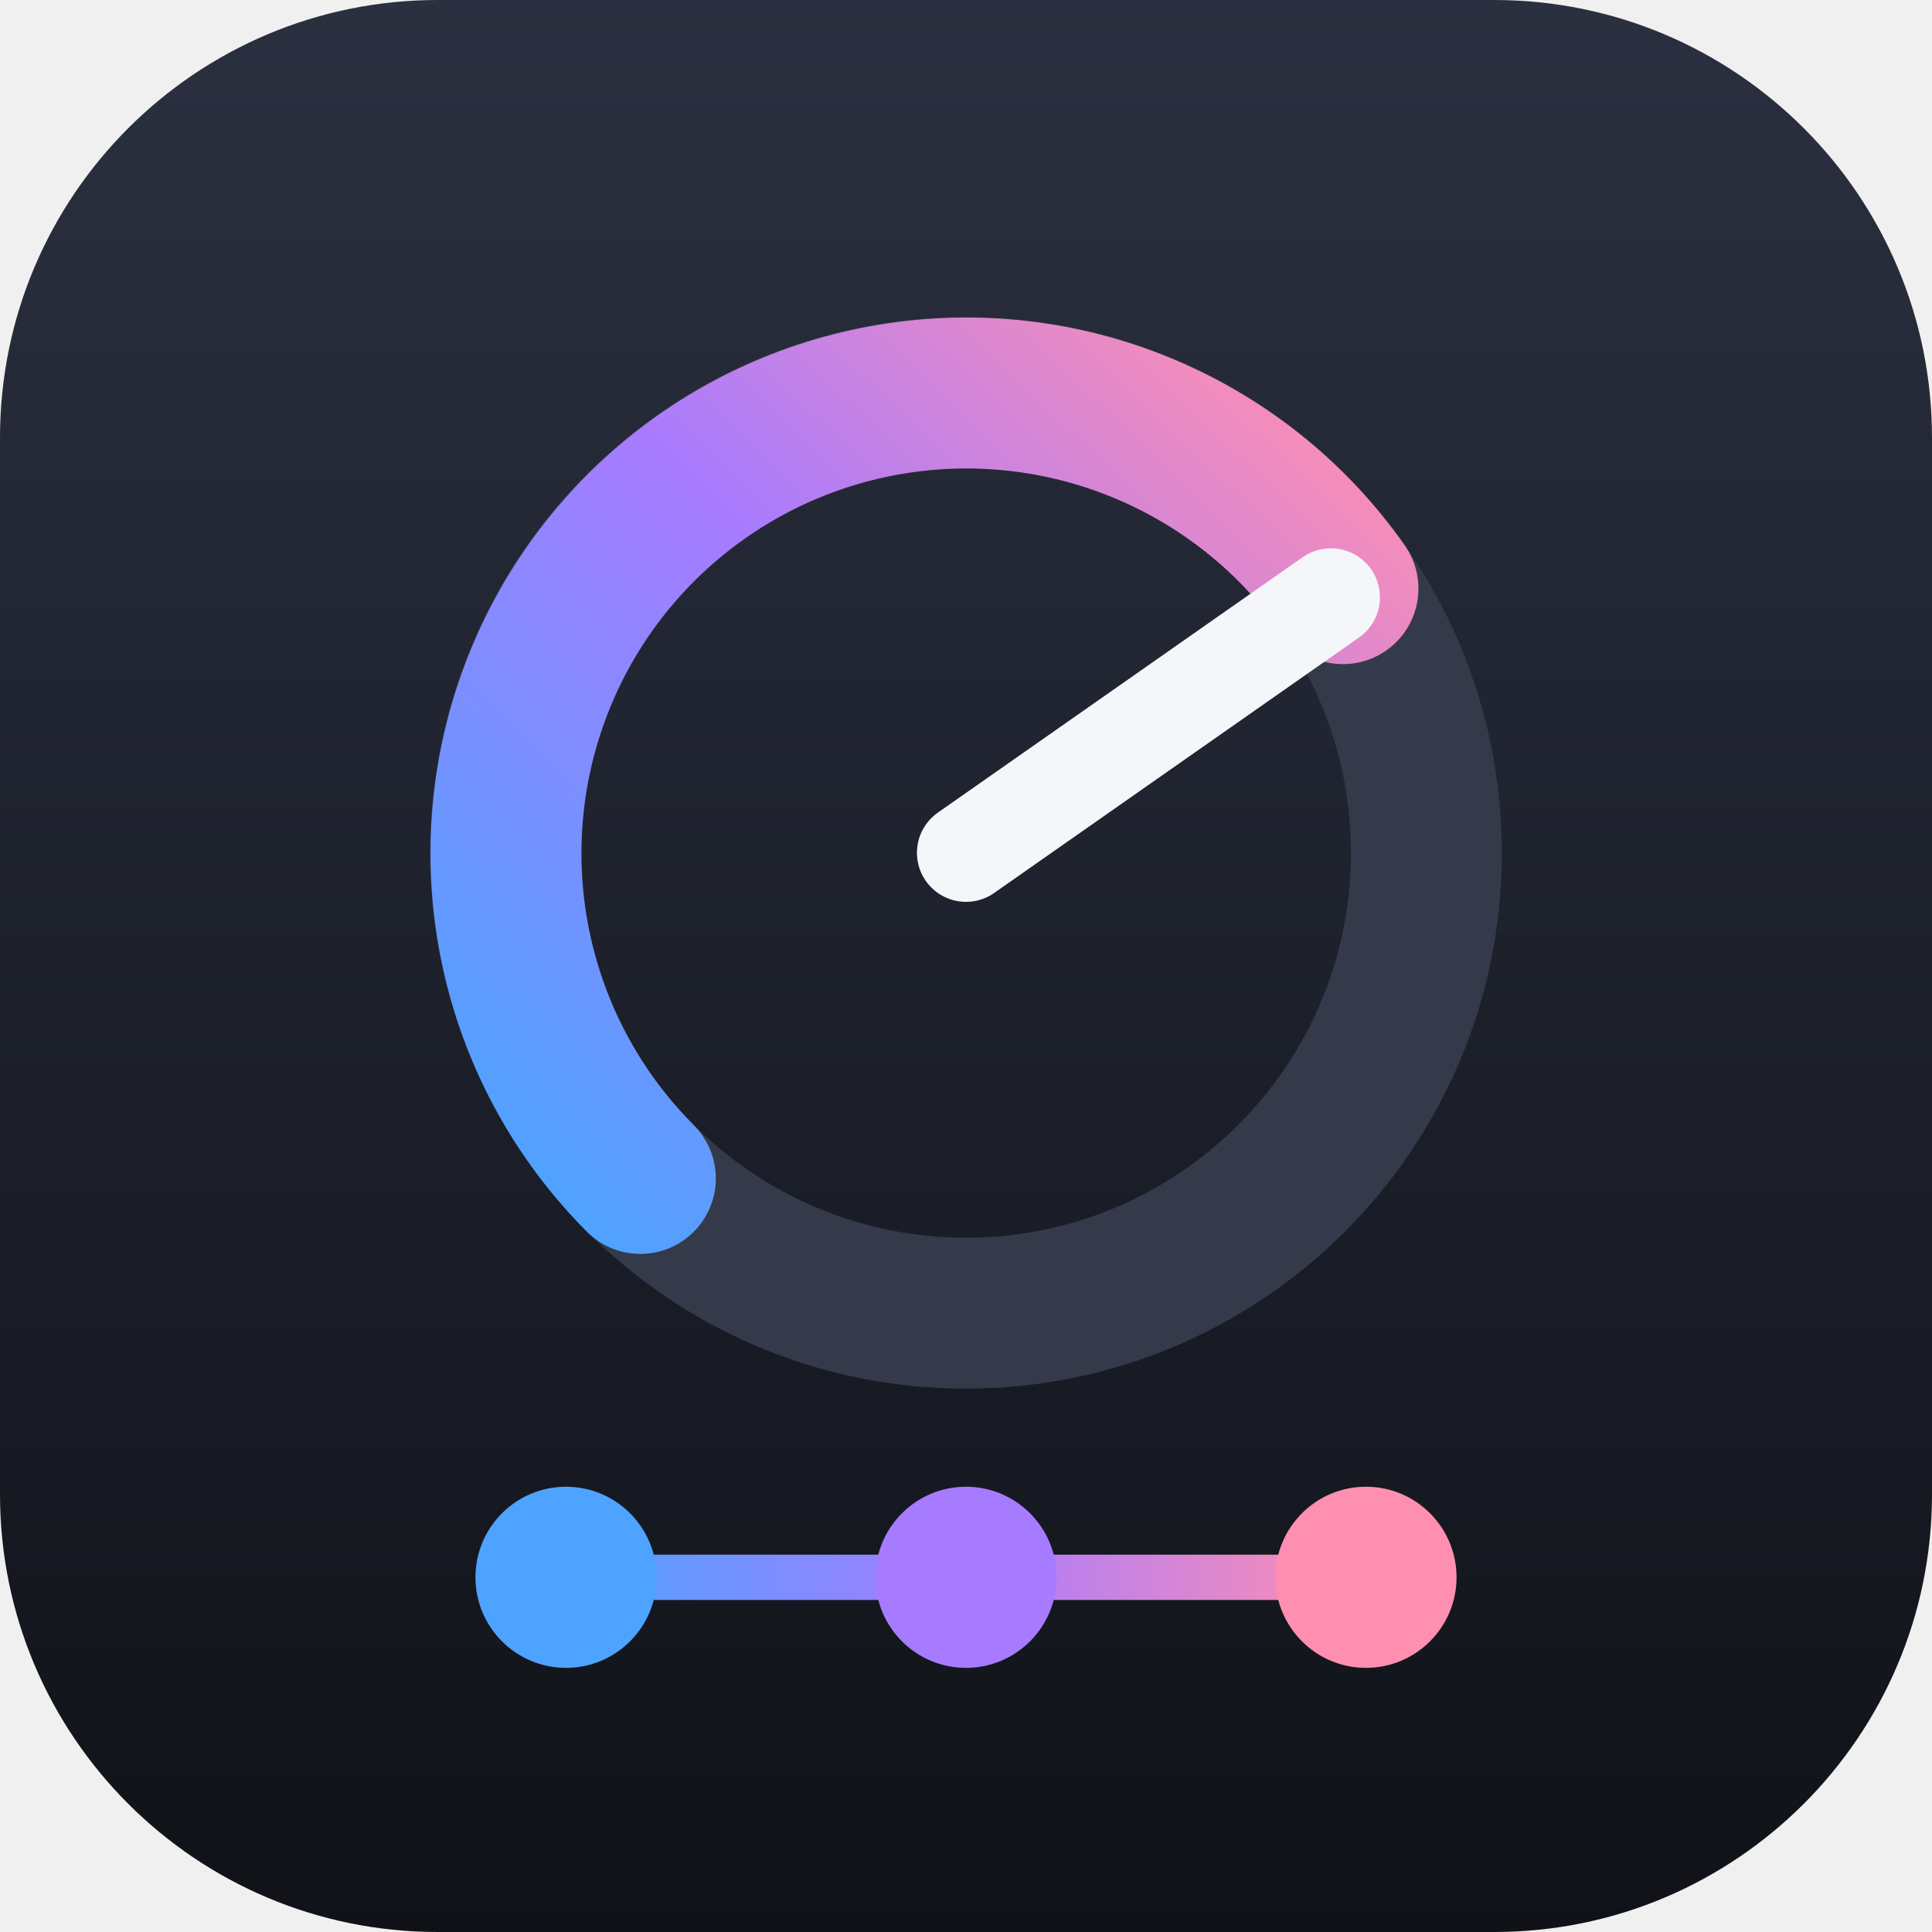
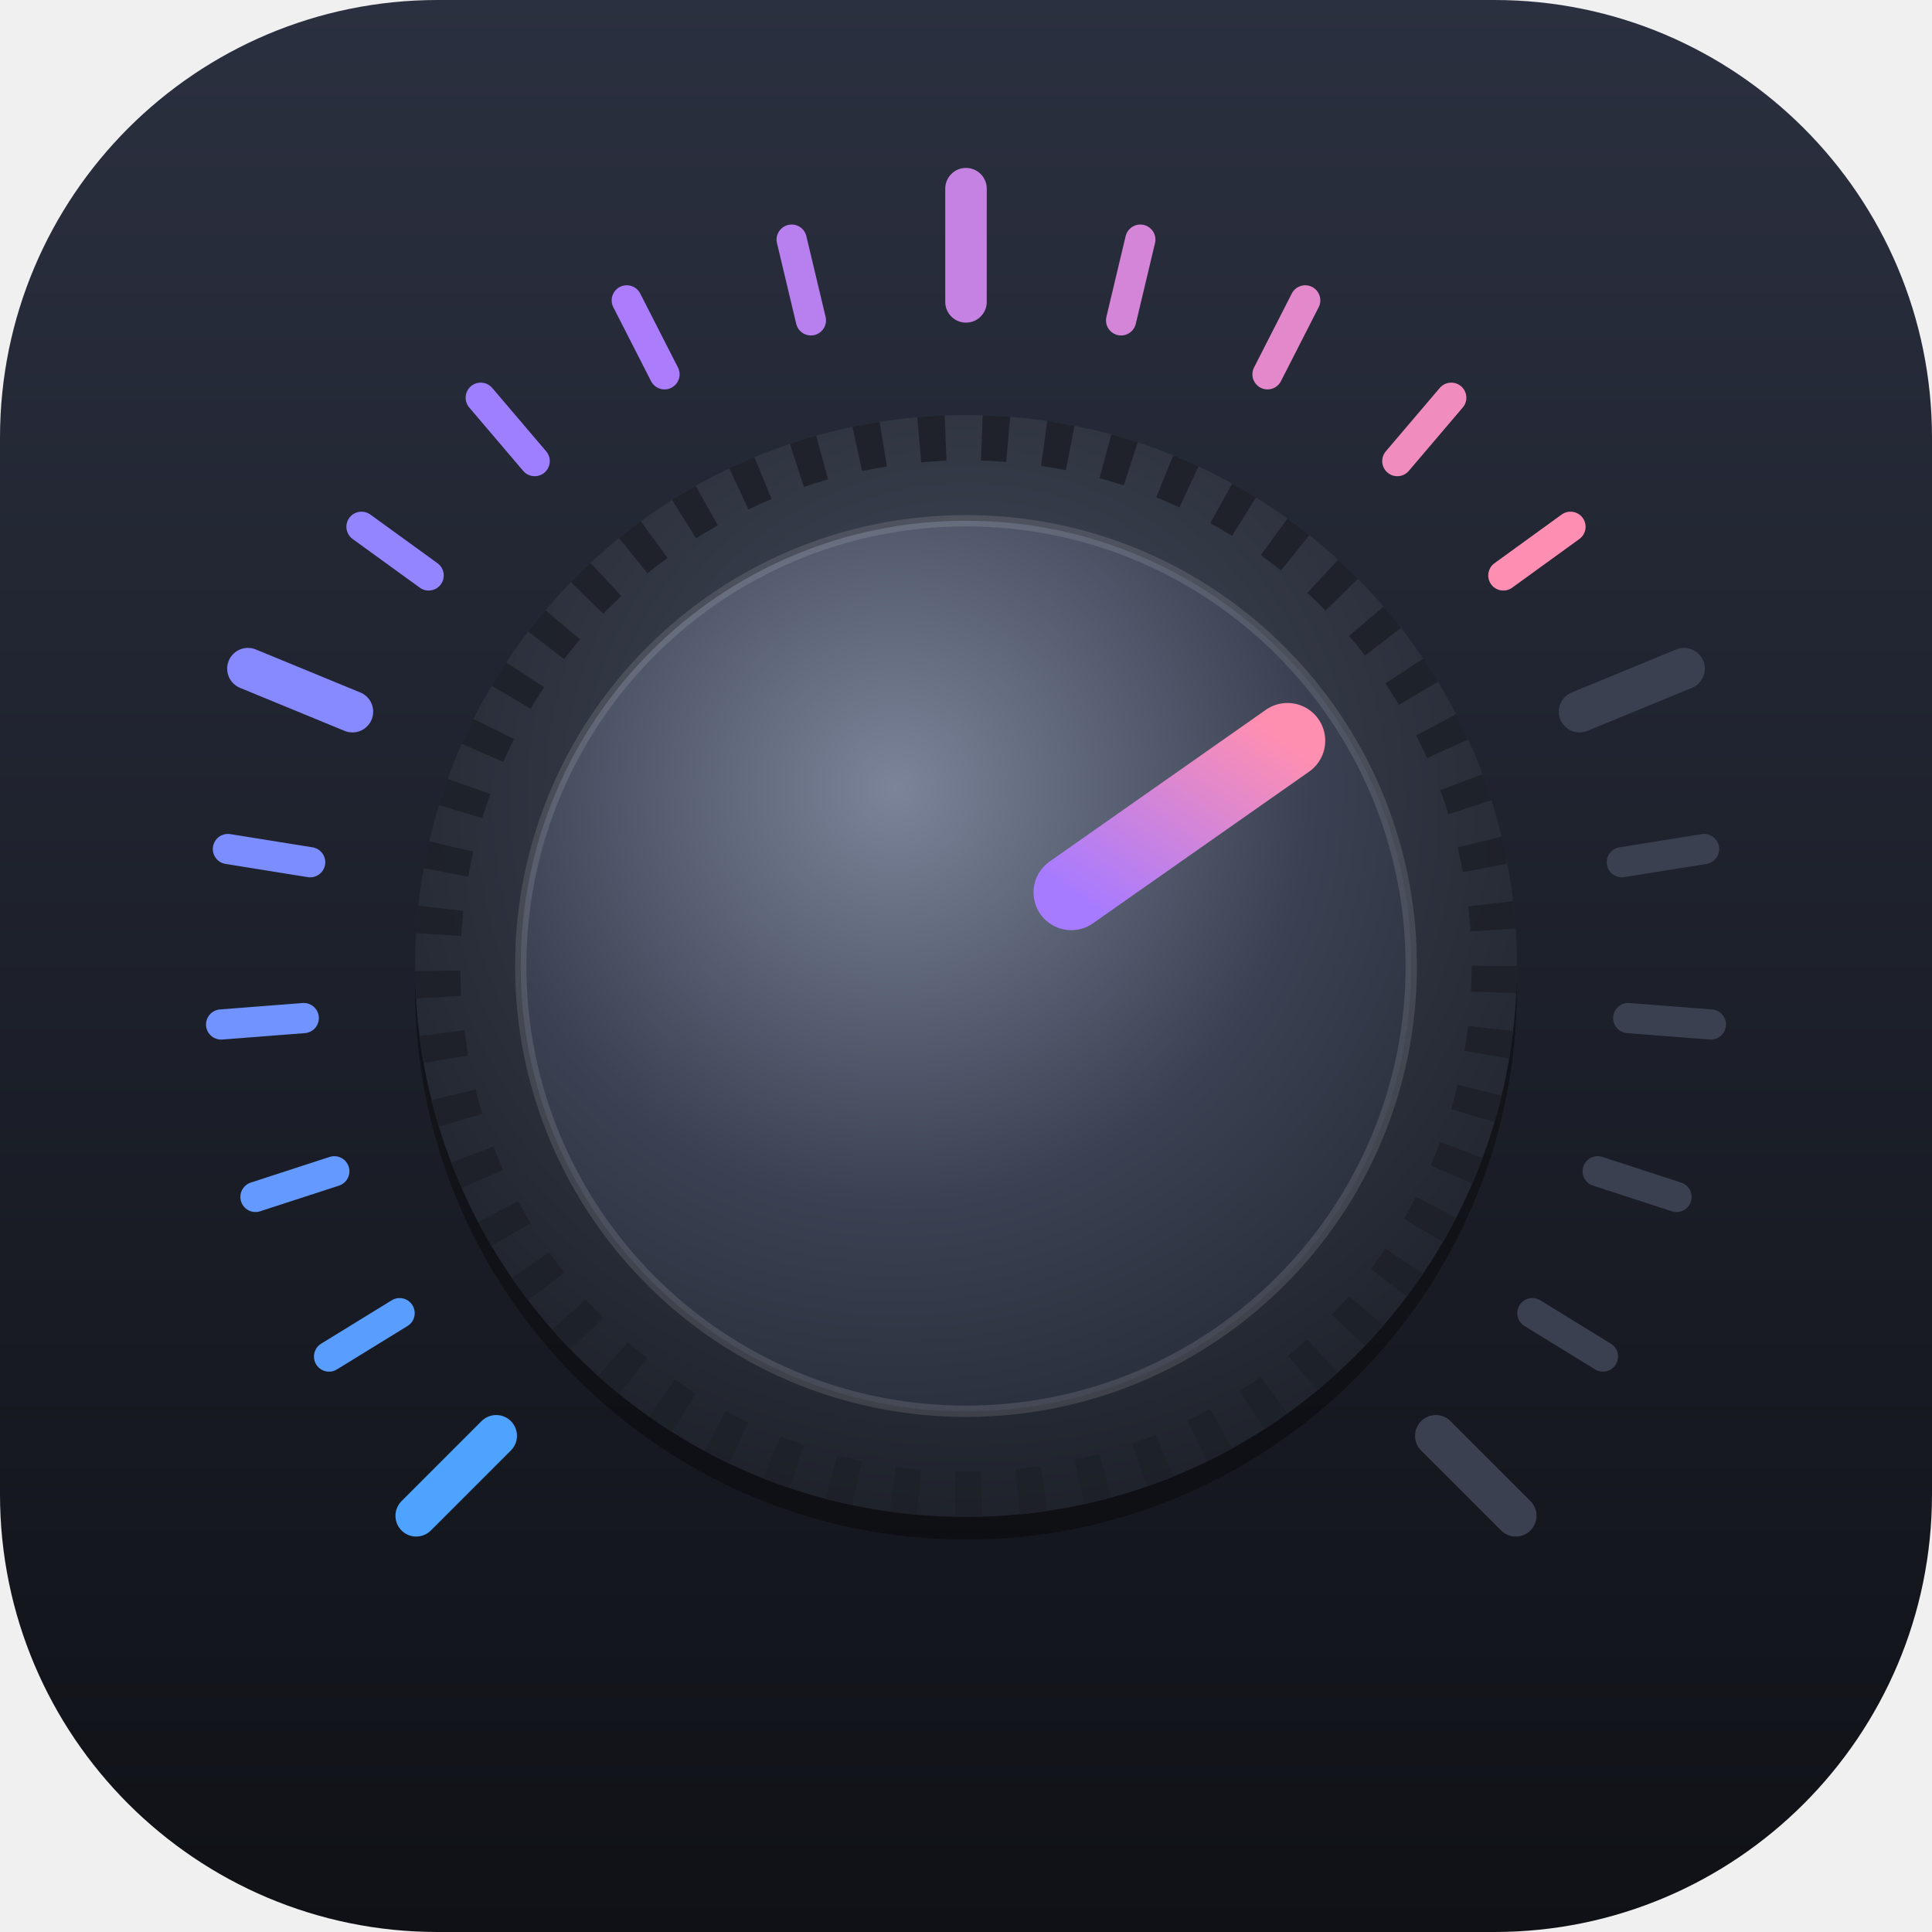
<svg xmlns="http://www.w3.org/2000/svg" viewBox="0 0 512 512">
  <defs>
    <linearGradient id="bg" x1="0" y1="0" x2="0" y2="1">
      <stop offset="0" stop-color="#2b3040" />
-       <stop offset="1" stop-color="#101218" />
+       <stop offset="1" stop-color="#0f1116" />
    </linearGradient>
-     <linearGradient id="ac" x1="0" y1="1" x2="1" y2="0">
-       <stop offset="0" stop-color="#4da3ff" />
-       <stop offset=".55" stop-color="#a77bff" />
-       <stop offset="1" stop-color="#ff8fb1" />
-     </linearGradient>
-     <linearGradient id="lw" x1="150" y1="0" x2="362" y2="0" gradientUnits="userSpaceOnUse">
-       <stop offset="0" stop-color="#4da3ff" />
-       <stop offset=".5" stop-color="#a77bff" />
+     <radialGradient id="skirt" cx=".5" cy=".35" r=".75">
+       <stop offset="0" stop-color="#454c5c" />
+       <stop offset="1" stop-color="#191c24" />
+     </radialGradient>
+     <radialGradient id="cap" cx=".42" cy=".3" r=".85">
+       <stop offset="0" stop-color="#7b8499" />
+       <stop offset=".55" stop-color="#3b4152" />
+       <stop offset="1" stop-color="#232733" />
+     </radialGradient>
+     <linearGradient id="ptr" x1="0" y1="1" x2="1" y2="0">
+       <stop offset="0" stop-color="#a77bff" />
      <stop offset="1" stop-color="#ff8fb1" />
    </linearGradient>
  </defs>
  <rect width="512" height="512" rx="116" fill="url(#bg)" />
-   <circle cx="256" cy="226" r="122" fill="none" stroke="#343a49" stroke-width="40" />
-   <path d="M169.7 312.3A122 122 0 1 1 355.9 156.0" fill="none" stroke="url(#ac)" stroke-width="40" stroke-linecap="round" />
-   <path d="M256 226L352.7 158.3" stroke="#f4f6fa" stroke-width="26" stroke-linecap="round" />
-   <rect x="150" y="412" width="212" height="12" rx="6" fill="url(#lw)" />
-   <circle cx="150" cy="418" r="24" fill="#4da3ff" />
-   <circle cx="256" cy="418" r="24" fill="#a77bff" />
-   <circle cx="362" cy="418" r="24" fill="#ff8fb1" />
+   <path d="M131.5 380.5L110.3 401.7" stroke="#4da3ff" stroke-width="11" stroke-linecap="round" />
+   <path d="M105.9 348.0L87.2 359.5" stroke="#599eff" stroke-width="8" stroke-linecap="round" />
+   <path d="M88.6 310.4L67.7 317.2" stroke="#6499ff" stroke-width="8" stroke-linecap="round" />
+   <path d="M80.5 269.8L58.6 271.5" stroke="#7093ff" stroke-width="8" stroke-linecap="round" />
+   <path d="M82.2 228.5L60.4 225.0" stroke="#7c8eff" stroke-width="8" stroke-linecap="round" />
+   <path d="M93.4 188.6L65.7 177.2" stroke="#8789ff" stroke-width="11" stroke-linecap="round" />
+   <path d="M113.6 152.5L95.8 139.6" stroke="#9384ff" stroke-width="8" stroke-linecap="round" />
+   <path d="M141.7 122.2L127.4 105.4" stroke="#9e7fff" stroke-width="8" stroke-linecap="round" />
+   <path d="M176.1 99.2L166.1 79.6" stroke="#ab7cfc" stroke-width="8" stroke-linecap="round" />
+   <path d="M214.9 84.9L209.8 63.5" stroke="#b87fef" stroke-width="8" stroke-linecap="round" />
+   <path d="M256.0 80.0L256.0 50.0" stroke="#c682e3" stroke-width="11" stroke-linecap="round" />
+   <path d="M297.1 84.9L302.2 63.5" stroke="#d485d7" stroke-width="8" stroke-linecap="round" />
+   <path d="M335.9 99.2L345.9 79.6" stroke="#e288cb" stroke-width="8" stroke-linecap="round" />
+   <path d="M370.3 122.2L384.6 105.4" stroke="#f08cbe" stroke-width="8" stroke-linecap="round" />
+   <path d="M398.4 152.5L416.2 139.6" stroke="#fe8fb2" stroke-width="8" stroke-linecap="round" />
+   <path d="M418.6 188.6L446.3 177.2" stroke="#3a4050" stroke-width="11" stroke-linecap="round" />
+   <path d="M429.8 228.5L451.6 225.0" stroke="#3a4050" stroke-width="8" stroke-linecap="round" />
+   <path d="M431.5 269.8L453.4 271.5" stroke="#3a4050" stroke-width="8" stroke-linecap="round" />
+   <path d="M423.4 310.4L444.3 317.2" stroke="#3a4050" stroke-width="8" stroke-linecap="round" />
+   <path d="M406.1 348.0L424.8 359.5" stroke="#3a4050" stroke-width="8" stroke-linecap="round" />
+   <path d="M380.5 380.5L401.7 401.7" stroke="#3a4050" stroke-width="11" stroke-linecap="round" />
+   <circle cx="256" cy="262" r="146" fill="#000" opacity=".35" />
+   <circle cx="256" cy="256" r="146" fill="url(#skirt)" />
+   <circle cx="256" cy="256" r="140" fill="none" stroke="#1d2028" stroke-width="12" stroke-dasharray="7 9.6" opacity=".9" />
+   <circle cx="256" cy="256" r="118" fill="url(#cap)" />
+   <circle cx="256" cy="256" r="118" fill="none" stroke="#ffffff" stroke-opacity=".12" stroke-width="3" />
+   <path d="M283.9 236.5L341.2 196.3" stroke="url(#ptr)" stroke-width="20" stroke-linecap="round" />
</svg>
